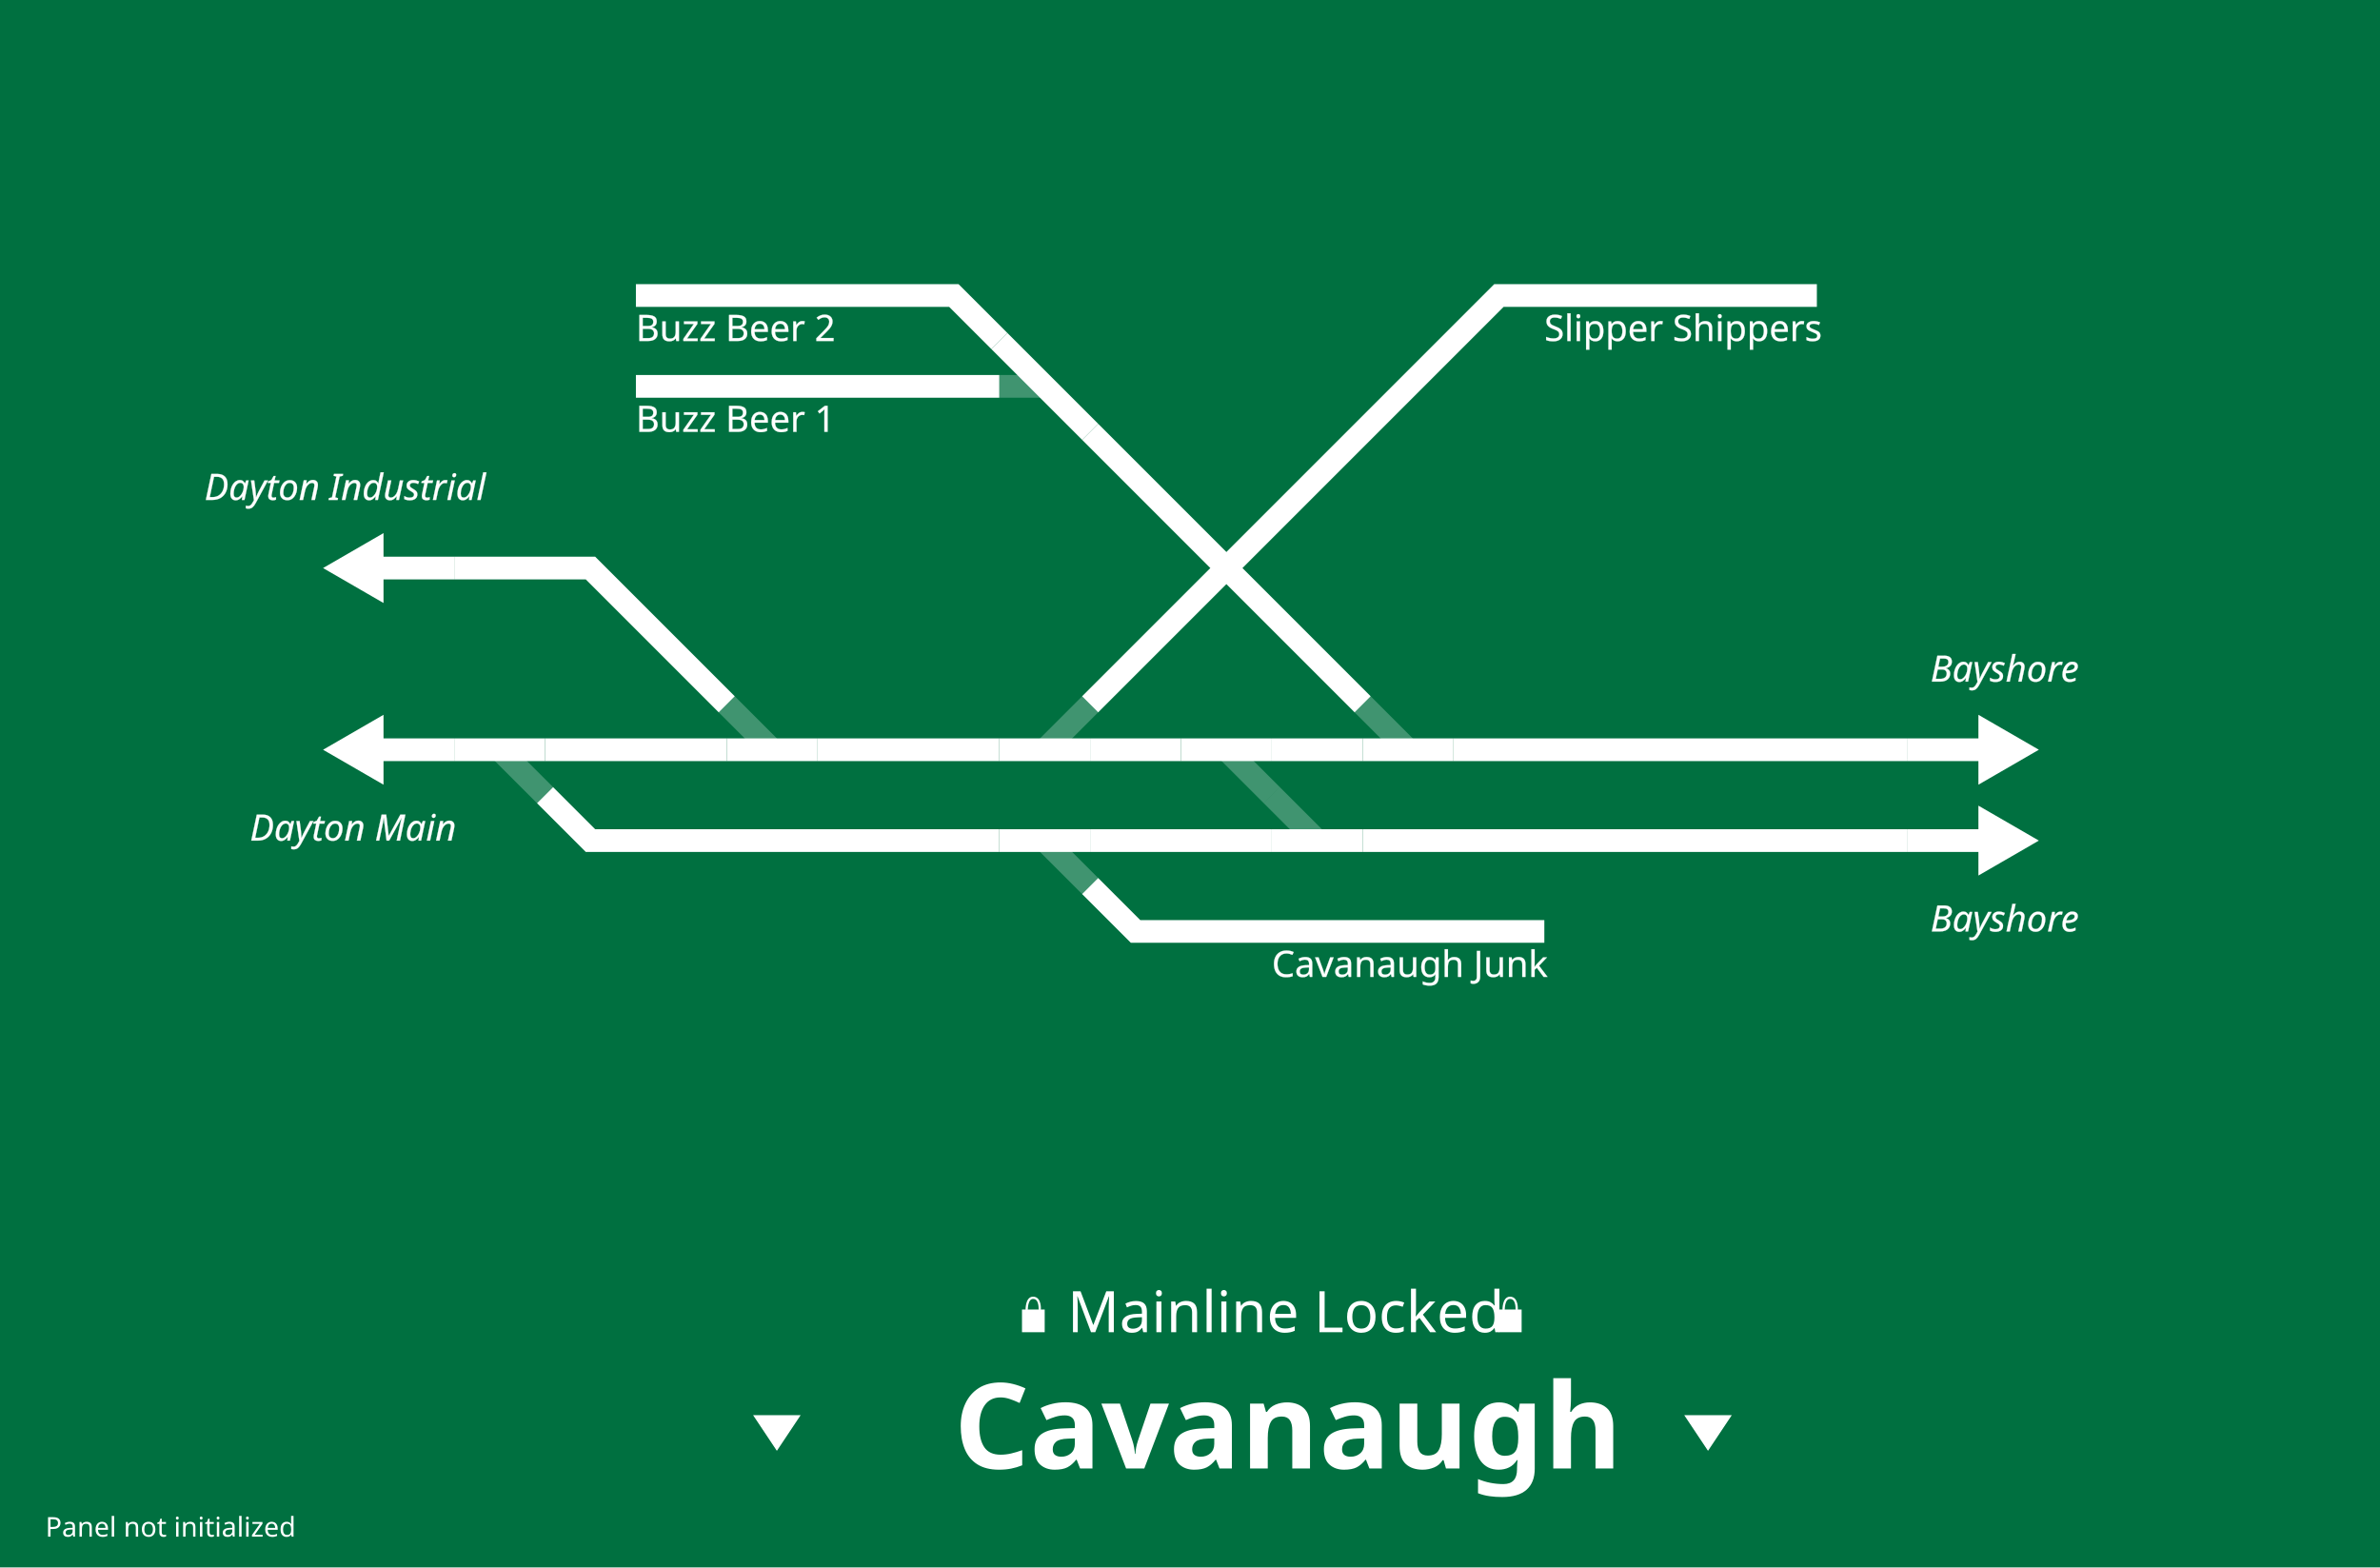
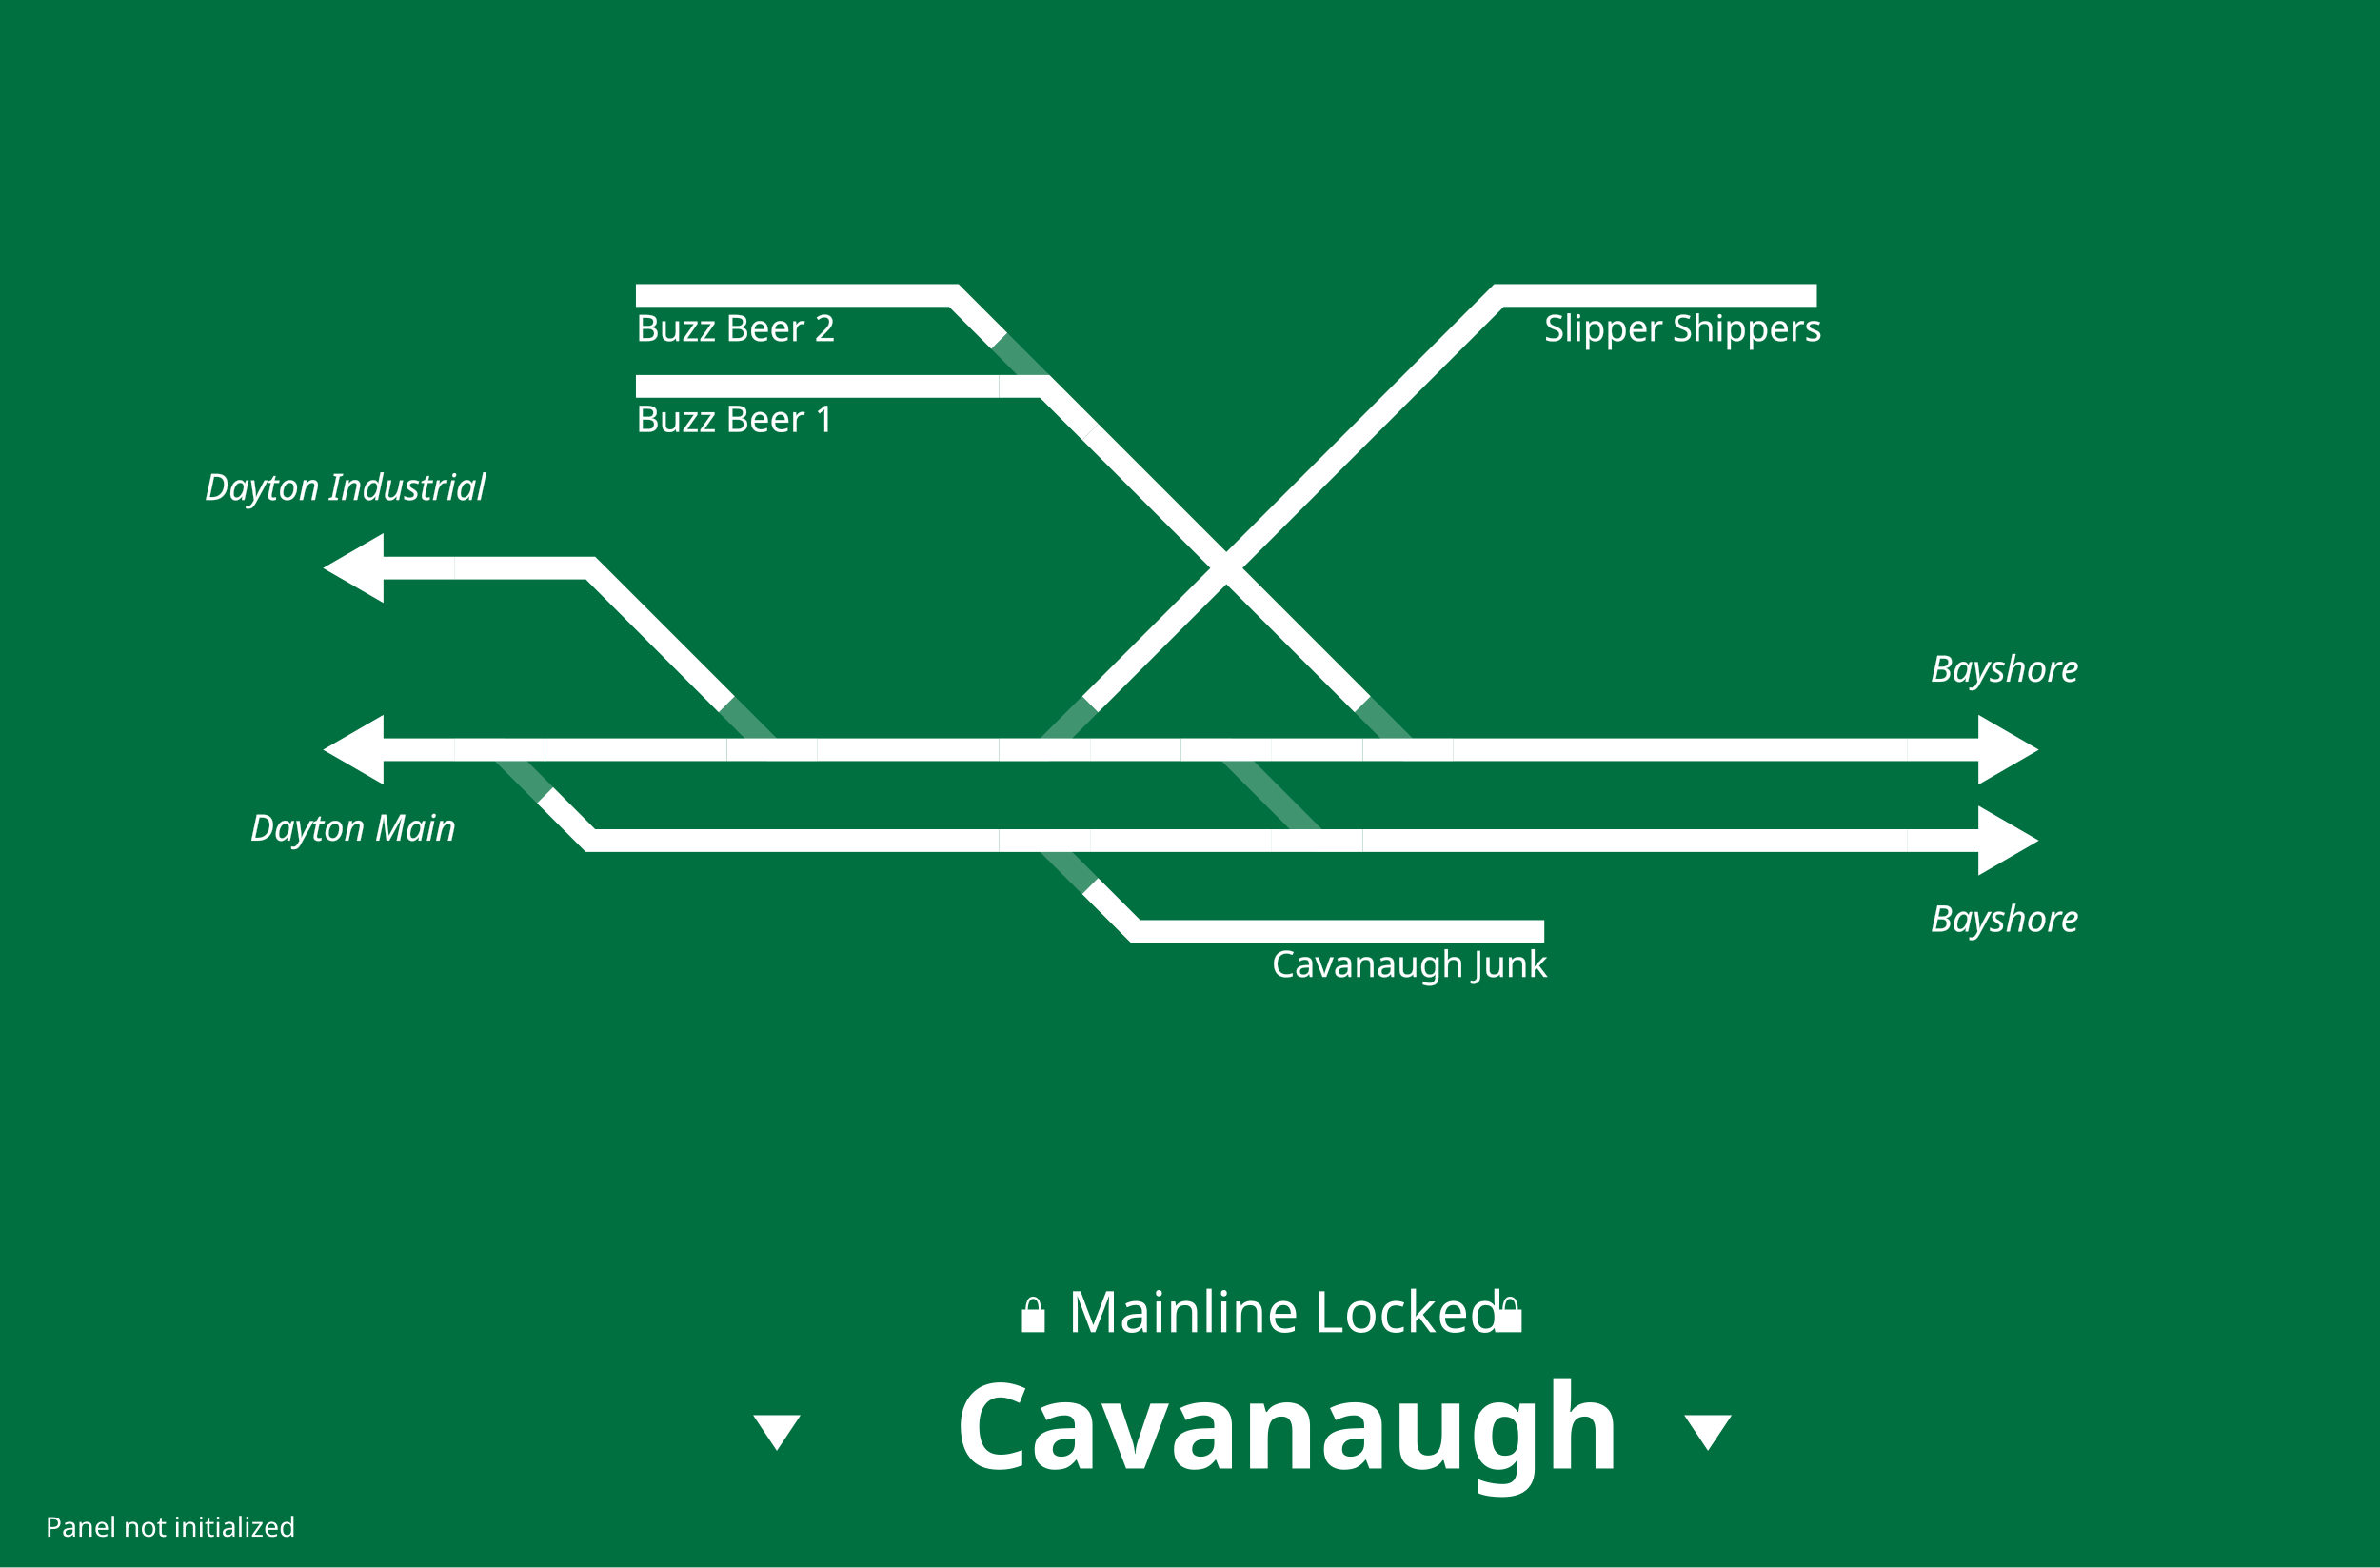
<svg xmlns="http://www.w3.org/2000/svg" xmlns:xlink="http://www.w3.org/1999/xlink" width="1047.958" height="690.115" id="svg2" version="1.1">
  <defs id="defs4">
    <linearGradient id="linearGradient5066">
      <stop style="stop-color:#000000;stop-opacity:0.188;" offset="0" id="stop5068" />
      <stop style="stop-color:#000000;stop-opacity:0;" offset="1" id="stop5070" />
    </linearGradient>
    <linearGradient id="linearGradient4692">
      <stop id="stop4694" offset="0" style="stop-color:#ffffff;stop-opacity:0.753;" />
      <stop id="stop4696" offset="1" style="stop-color:#ffffff;stop-opacity:0;" />
    </linearGradient>
    <linearGradient id="linearGradient4186">
      <stop style="stop-color:#808080;stop-opacity:1;" offset="0" id="stop4188" />
      <stop style="stop-color:#000000;stop-opacity:0;" offset="1" id="stop4190" />
    </linearGradient>
    <linearGradient id="linearGradient4137" paint="solid">
      <stop style="stop-color:#00ff00;stop-opacity:1;" offset="0" id="stop4139" />
    </linearGradient>
    <linearGradient xlink:href="#linearGradient4186" id="linearGradient4976" gradientUnits="userSpaceOnUse" x1="39.5" y1="75.114" x2="70.5" y2="75.114" />
    <linearGradient xlink:href="#linearGradient4186" id="linearGradient4978" gradientUnits="userSpaceOnUse" x1="39.5" y1="75.114" x2="70.5" y2="75.114" />
    <radialGradient xlink:href="#linearGradient4692" id="radialGradient5060" gradientUnits="userSpaceOnUse" cx="55" cy="75.114" fx="55" fy="75.114" r="15" />
    <radialGradient xlink:href="#linearGradient5066" id="radialGradient5064" gradientUnits="userSpaceOnUse" cx="55" cy="75.114" fx="55" fy="75.114" r="15" />
    <radialGradient xlink:href="#linearGradient4692" id="radialGradient4247" gradientUnits="userSpaceOnUse" cx="55" cy="75.114" fx="55" fy="75.114" r="15" />
    <radialGradient xlink:href="#linearGradient5066" id="radialGradient4249" gradientUnits="userSpaceOnUse" cx="55" cy="75.114" fx="55" fy="75.114" r="15" />
    <radialGradient xlink:href="#linearGradient5066" id="radialGradient4251" gradientUnits="userSpaceOnUse" cx="55" cy="75.114" fx="55" fy="75.114" r="15" />
    <linearGradient xlink:href="#linearGradient4186" id="linearGradient4253" gradientUnits="userSpaceOnUse" x1="39.5" y1="75.114" x2="70.5" y2="75.114" />
    <linearGradient xlink:href="#linearGradient4186" id="linearGradient4255" gradientUnits="userSpaceOnUse" x1="39.5" y1="75.114" x2="70.5" y2="75.114" />
    <marker orient="auto" refY="0" refX="0.6" id="TriangleAuthNBMarker" style="overflow:visible">
      <path id="TriangleAuthNBMarkerPath" d="m 5.77,0 -8.65,5 0,-10 8.65,5 z" style="fill:#00ff00;fill-rule:evenodd;stroke:#00ff00;stroke-width:1pt;marker-start:none" transform="scale(0.2,0.2)" />
    </marker>
    <marker orient="auto" refY="0" refX="-0.6" id="TriangleAuthSBMarker" style="overflow:visible">
      <path id="TriangleAuthSBMarkerPath" d="m 5.77,0 -8.65,5 0,-10 8.65,5 z" style="fill:#00ff00;fill-rule:evenodd;stroke:#00ff00;stroke-width:1pt;marker-start:none" transform="scale(-0.2,-0.2)" />
    </marker>
    <marker orient="auto" refY="0" refX="0.6" id="TriangleOccupiedNBMarker" style="overflow:visible">
      <path id="TriangleOccupiedNBMarkerPath" d="m 5.77,0 -8.65,5 0,-10 8.65,5 z" style="fill:#ff0000;fill-rule:evenodd;stroke:#ff0000;stroke-width:1pt;marker-start:none" transform="scale(0.2,0.2)" />
    </marker>
    <marker orient="auto" refY="0" refX="-0.6" id="TriangleOccupiedSBMarker" style="overflow:visible">
      <path id="TriangleOccupiedSBMarkerPath" d="m 5.77,0 -8.65,5 0,-10 8.65,5 z" style="fill:#ff0000;fill-rule:evenodd;stroke:#ff0000;stroke-width:1pt;marker-start:none" transform="scale(-0.2,-0.2)" />
    </marker>
    <marker orient="auto" refY="0" refX="0" id="TriangleOutM" style="overflow:visible">
      <path id="path4051" d="m 5.77,0 -8.65,5 0,-10 8.65,5 z" style="fill:#ffffff;fill-rule:evenodd;stroke:#ffffff;stroke-width:1pt;marker-start:none" transform="scale(0.25,0.25)" />
    </marker>
    <marker orient="auto" refY="0" refX="0" id="StopM" style="overflow:visible">
      <path id="path4078" d="M 0,5.65 0,-5.65" style="fill:none;stroke:#ffffff;stroke-width:2pt" transform="scale(0.4,0.4)" />
    </marker>
    <marker orient="auto" refY="0" refX="0" id="TriangleInM" style="overflow:visible">
      <path id="path4042" d="m 5.77,0 -8.65,5 0,-10 8.65,5 z" style="fill:#ffffff;fill-rule:evenodd;stroke:#ffffff;stroke-width:1pt;marker-start:none" transform="scale(-0.25,-0.25)" />
    </marker>
    <symbol id="turnout_0deg">
      <path style="fill:none;stroke:#ffffff;stroke-width:10;stroke-linecap:butt;stroke-linejoin:miter;stroke-miterlimit:4;stroke-opacity:0.25;stroke-dasharray:none" d="m 80,300 40,0" id="path3179" />
      <path id="path3181" d="m 80,280 20,20" style="fill:none;stroke:#ffffff;stroke-width:10;stroke-linecap:butt;stroke-linejoin:miter;stroke-miterlimit:4;stroke-opacity:0.25;stroke-dasharray:none" />
    </symbol>
    <symbol id="turnout_45deg">
      <path id="path3201" d="m 260,360 40,40" style="fill:none;stroke:#ffffff;stroke-width:10;stroke-linecap:butt;stroke-linejoin:miter;stroke-miterlimit:4;stroke-opacity:0.25;stroke-dasharray:none" />
      <path style="fill:none;stroke:#ffffff;stroke-width:10;stroke-linecap:butt;stroke-linejoin:miter;stroke-miterlimit:4;stroke-opacity:0.25;stroke-dasharray:none" d="m 260,380 20,0" id="path3203" />
    </symbol>
    <symbol id="ds">
      <path id="path3193" d="m 200,520 30,0" style="fill:none;stroke:#ffffff;stroke-width:10;stroke-linecap:butt;stroke-linejoin:miter;stroke-miterlimit:4;stroke-opacity:0.25;stroke-dasharray:none" />
      <path id="path3195" d="m 210,500 20,20" style="fill:none;stroke:#ffffff;stroke-width:10;stroke-linecap:butt;stroke-linejoin:round;stroke-miterlimit:4;stroke-opacity:0.25;stroke-dasharray:none" />
      <use height="690.115" width="1047.958" y="0" x="0" xlink:href="#doubleslip_guard" id="use3197" />
    </symbol>
    <symbol id="turnout_0deg_normal">
      <path id="turnout_0deg_normalSelected" d="m 80,300 40,0" style="fill:none;stroke:#ffffff;stroke-width:10;stroke-linecap:butt;stroke-linejoin:miter;stroke-miterlimit:4;stroke-opacity:1;stroke-dasharray:none" />
      <path style="fill:none;stroke:#ffffff;stroke-width:10;stroke-linecap:butt;stroke-linejoin:miter;stroke-miterlimit:4;stroke-opacity:0.25;stroke-dasharray:none" d="m 80,280 20,20" id="turnout_0deg_reverseUnselected" />
    </symbol>
    <symbol id="turnout_0deg_reverse">
      <path style="fill:none;stroke:#ffffff;stroke-width:10;stroke-linecap:butt;stroke-linejoin:miter;stroke-miterlimit:4;stroke-opacity:1;stroke-dasharray:none" d="m 80,280 20,20 20,0" id="turnout_0deg_reverseSelected" />
      <path id="turnout_0deg_normalUnselected" d="m 80,300 20,0" style="fill:none;stroke:#ffffff;stroke-width:10;stroke-linecap:butt;stroke-linejoin:miter;stroke-miterlimit:4;stroke-opacity:0.25;stroke-dasharray:none" />
    </symbol>
    <symbol id="turnout_45deg_reverse">
      <path id="turnout_45deg_reverseSelected" d="m 260,380 20,0 20,20" style="fill:none;stroke:#ffffff;stroke-width:10;stroke-linecap:butt;stroke-linejoin:miter;stroke-miterlimit:4;stroke-opacity:1;stroke-dasharray:none" />
      <path style="fill:none;stroke:#ffffff;stroke-width:10;stroke-linecap:butt;stroke-linejoin:miter;stroke-miterlimit:4;stroke-opacity:0.25;stroke-dasharray:none" d="m 260,360 20,20" id="turnout_45deg_normalUnselected" />
    </symbol>
    <symbol id="turnout_45deg_normal">
      <path style="fill:none;stroke:#ffffff;stroke-width:10;stroke-linecap:butt;stroke-linejoin:miter;stroke-miterlimit:4;stroke-opacity:1;stroke-dasharray:none" d="m 260,360 40,40" id="turnout_45deg_normalSelected" />
      <path id="turnout_45deg_reverseUnselected" d="m 260,380 20,0" style="fill:none;stroke:#ffffff;stroke-width:10;stroke-linecap:butt;stroke-linejoin:miter;stroke-miterlimit:4;stroke-opacity:0.25;stroke-dasharray:none" />
    </symbol>
    <symbol id="ds_normal">
      <path style="fill:none;stroke:#ffffff;stroke-width:10;stroke-linecap:butt;stroke-linejoin:miter;stroke-miterlimit:4;stroke-opacity:1;stroke-dasharray:none" d="m 200,520 30,0" id="ds_normal_selected" />
      <path style="fill:none;stroke:#ffffff;stroke-width:10;stroke-linecap:butt;stroke-linejoin:round;stroke-miterlimit:4;stroke-opacity:0.25;stroke-dasharray:none" d="m 210,500 20,20" id="ds_normal_unselected" />
      <use id="ds_normal_guard" xlink:href="#doubleslip_guard" x="0" y="0" width="1047.958" height="690.115" />
    </symbol>
    <symbol id="ds_reverse">
      <path id="ds_reverse_selected" d="m 210,500 20,20 2.071,0" style="fill:none;stroke:#ffffff;stroke-width:10;stroke-linecap:butt;stroke-linejoin:round;stroke-miterlimit:4;stroke-opacity:1;stroke-dasharray:none" />
      <path id="ds_reverse_unselected" d="m 200,520 30,0" style="fill:none;stroke:#ffffff;stroke-width:10;stroke-linecap:butt;stroke-linejoin:miter;stroke-miterlimit:4;stroke-opacity:0.25;stroke-dasharray:none" />
      <use height="690.115" width="1047.958" y="0" x="0" xlink:href="#doubleslip_guard" id="ds_reverse_guard" />
    </symbol>
    <symbol id="doubleslip_guard">
      <path style="fill:none;stroke:#ffffff;stroke-width:2;stroke-linecap:butt;stroke-linejoin:round;stroke-miterlimit:4;stroke-opacity:0.25;stroke-dasharray:none" d="m 221,501 12,12 10,0" id="path3187" />
      <path id="path3189" d="m 210,527 7,0" style="fill:none;stroke:#ffffff;stroke-width:2;stroke-linecap:butt;stroke-linejoin:round;stroke-miterlimit:4;stroke-opacity:0.25;stroke-dasharray:none" />
    </symbol>
    <symbol id="dblxovr_0deg_normal">
      <path style="opacity:0.203;fill:none;stroke:#ffffff;stroke-width:10;stroke-linecap:butt;stroke-linejoin:miter;stroke-miterlimit:4;stroke-opacity:1;stroke-dasharray:none" d="m 600,574.094 20,0 40,-40 20,0" id="path3963" />
      <path style="fill:none;stroke:#ffffff;stroke-width:10;stroke-linecap:butt;stroke-linejoin:miter;stroke-miterlimit:4;stroke-opacity:1;stroke-dasharray:none" d="m 600,534.094 80,0" id="path3965" />
      <path id="path3967" d="m 600,534.094 20,0 16.461,16.461" style="opacity:0.198;fill:none;stroke:#ffffff;stroke-width:10;stroke-linecap:butt;stroke-linejoin:miter;stroke-miterlimit:4;stroke-opacity:1;stroke-dasharray:none" />
      <path id="path3969" d="m 600,574.094 80,0" style="fill:none;stroke:#ffffff;stroke-width:10;stroke-linecap:butt;stroke-linejoin:miter;stroke-miterlimit:4;stroke-opacity:1;stroke-dasharray:none" />
      <path style="opacity:0.198;fill:none;stroke:#ffffff;stroke-width:10;stroke-linecap:butt;stroke-linejoin:miter;stroke-miterlimit:4;stroke-opacity:1;stroke-dasharray:none" d="m 680,574.094 -20,0 -16.461,-16.461" id="path3973" />
    </symbol>
    <symbol id="dblxovr_0deg_reverse">
      <path transform="translate(0,3.979257)" id="path3953" d="m 600,570.115 20,0 40,-40 20,0" style="fill:none;stroke:#ffffff;stroke-width:10;stroke-linecap:butt;stroke-linejoin:miter;stroke-miterlimit:4;stroke-opacity:1;stroke-dasharray:none" />
      <path id="path3959" d="m 600,574.094 80,0" style="opacity:0.25;fill:none;stroke:#ffffff;stroke-width:10;stroke-linecap:butt;stroke-linejoin:miter;stroke-miterlimit:4;stroke-opacity:1;stroke-dasharray:none" />
      <path style="fill:none;stroke:#ffffff;stroke-width:10;stroke-linecap:butt;stroke-linejoin:miter;stroke-miterlimit:4;stroke-opacity:1;stroke-dasharray:none" d="m 600,534.094 20,0 40,40 20,0" id="path3955" />
      <path style="opacity:0.25;fill:none;stroke:#ffffff;stroke-width:10;stroke-linecap:butt;stroke-linejoin:miter;stroke-miterlimit:4;stroke-opacity:1;stroke-dasharray:none" d="m 600,534.094 80,0" id="path3961" />
    </symbol>
    <symbol id="dblxovr_45deg_normal">
      <path style="opacity:0.25;fill:none;stroke:#ffffff;stroke-width:10;stroke-linecap:butt;stroke-linejoin:miter;stroke-miterlimit:4;stroke-opacity:1;stroke-dasharray:none" d="m 740,594.094 0,25" id="path3916" />
      <path style="opacity:0.25;fill:none;stroke:#ffffff;stroke-width:10;stroke-linecap:butt;stroke-linejoin:miter;stroke-miterlimit:4;stroke-opacity:1;stroke-dasharray:none" d="m 710,624.094 60,0" id="path3918" />
      <path style="fill:none;stroke:#ffffff;stroke-width:10;stroke-linecap:butt;stroke-linejoin:miter;stroke-miterlimit:4;stroke-opacity:1;stroke-dasharray:none" d="m 720,574.094 70,70" id="path3920" />
      <path id="path3922" d="m 690,604.094 70,70" style="fill:none;stroke:#ffffff;stroke-width:10;stroke-linecap:butt;stroke-linejoin:miter;stroke-miterlimit:4;stroke-opacity:1;stroke-dasharray:none" />
      <path id="path3924" d="m 740,629.094 0,25" style="opacity:0.25;fill:none;stroke:#ffffff;stroke-width:10;stroke-linecap:butt;stroke-linejoin:miter;stroke-miterlimit:4;stroke-opacity:1;stroke-dasharray:none" />
    </symbol>
    <symbol id="dblxovr_45deg_reverse">
      <path id="path3122" d="m 720,574.094 20,20 0,60 20,20" style="fill:none;stroke:#ffffff;stroke-width:10;stroke-linecap:butt;stroke-linejoin:miter;stroke-miterlimit:4;stroke-opacity:1;stroke-dasharray:none" />
      <path id="path3124" d="m 690,604.094 20,20 60,0 20,20" style="fill:none;stroke:#ffffff;stroke-width:10;stroke-linecap:butt;stroke-linejoin:miter;stroke-miterlimit:4;stroke-opacity:1;stroke-dasharray:none" />
      <path id="path3912" d="m 720,574.094 70,70" style="opacity:0.25;fill:none;stroke:#ffffff;stroke-width:10;stroke-linecap:butt;stroke-linejoin:miter;stroke-miterlimit:4;stroke-opacity:1;stroke-dasharray:none" />
      <path style="opacity:0.25;fill:none;stroke:#ffffff;stroke-width:10;stroke-linecap:butt;stroke-linejoin:miter;stroke-miterlimit:4;stroke-opacity:1;stroke-dasharray:none" d="m 690,604.094 70,70" id="path3914" />
    </symbol>
  </defs>
  <g id="backgroundLayer" transform="translate(0,-312.2474)" style="display:inline">
    <rect style="fill:#007040;fill-opacity:1;fill-rule:evenodd;stroke:none" id="panelBackgroundSmall" width="1047.958" height="690.115" x="0" y="312.247" />
  </g>
  <g id="textLayer" transform="translate(0,-3.979754)" style="display:inline">
    <text xml:space="preserve" style="font-size:52.338px;font-style:normal;font-variant:normal;font-weight:bold;font-stretch:normal;text-align:start;line-height:125%;letter-spacing:0px;word-spacing:0px;writing-mode:lr-tb;text-anchor:start;fill:#ffffff;fill-opacity:1;stroke:none;font-family:Trebuchet MS;-inkscape-font-specification:Trebuchet MS Bold" x="420" y="650.561" id="panelTitle">
      <tspan id="tspan3823" x="420" y="650.561">Cavanaugh</tspan>
    </text>
    <text id="panelStatus" y="680.561" x="20" style="font-size:12px;font-style:normal;font-variant:normal;font-weight:normal;font-stretch:normal;text-align:start;line-height:125%;letter-spacing:0px;word-spacing:0px;writing-mode:lr-tb;text-anchor:start;fill:#ffffff;fill-opacity:1;stroke:none;font-family:Trebuchet MS;-inkscape-font-specification:Trebuchet MS" xml:space="preserve">
      <tspan y="680.561" x="20" id="tspanPanelStatus">Panel not initialized</tspan>
    </text>
    <path style="fill:#ffffff;fill-opacity:1;stroke:#ffffff;stroke-width:0.5px;stroke-linecap:butt;stroke-linejoin:miter;stroke-opacity:1" d="m 342.068,642.323 -10,-15 20,0 z" id="leftLevelTriangle" />
    <use x="0" y="0" xlink:href="#leftLevelTriangle" id="rightLevelTriangle" transform="translate(410,2.9515625e-6)" width="1047.958" height="690.115" />
    <g id="mainlineLockedGroup" transform="translate(70,486.4666)">
      <text xml:space="preserve" style="font-size:25.23px;font-style:normal;font-variant:normal;font-weight:normal;font-stretch:normal;text-align:start;line-height:125%;letter-spacing:0px;word-spacing:0px;writing-mode:lr-tb;text-anchor:start;fill:#ffffff;fill-opacity:1;stroke:none;font-family:Trebuchet MS;-inkscape-font-specification:Trebuchet MS" x="400" y="104.094" id="mainlineLockedText">
        <tspan y="104.094" x="400" id="tspan3321">Mainline Locked</tspan>
      </text>
      <g id="leftLock">
        <rect id="lockBody" width="10" height="10" x="380" y="94.094" style="fill:#ffffff;fill-opacity:1;stroke:none" />
        <path style="fill:none;stroke:#ffffff;stroke-width:1px;stroke-linecap:butt;stroke-linejoin:miter;stroke-opacity:1" d="m 382.068,94.274 c 0,0 -0.12,-5.383 2.818,-5.323 3.358,-0.06 2.924,5.323 2.924,5.323" id="path4159" />
      </g>
      <use height="690.115" width="1047.958" transform="translate(210,1.3237304e-6)" id="rightLock" xlink:href="#leftLock" y="0" x="0" />
    </g>
  </g>
  <g id="industrialTrackLayer" transform="translate(0,-3.979754)" style="display:inline">
-     <use x="0" y="0" xlink:href="#turnout_45deg_normal" id="TO104" transform="translate(180,-205.9055)" width="1047.958" height="740.115">
-       </use>
    <path style="fill:none;stroke:#ffffff;stroke-width:10;stroke-linecap:butt;stroke-linejoin:miter;stroke-miterlimit:4;stroke-opacity:1;stroke-dasharray:none" d="m 680,414.094 -180,0 -20,-20" id="class2NorthPath" />
-     <use height="740.115" width="1047.958" transform="translate(520,34.0945)" id="TO105" xlink:href="#turnout_0deg_normal" y="0" x="0">
-       </use>
+     <g id="g3187" transform="matrix(-1,0,0,-1,880,588.189)">
+       <path style="fill:none;stroke:#ffffff;stroke-width:10;stroke-linecap:butt;stroke-linejoin:miter;stroke-miterlimit:4;stroke-opacity:1;stroke-dasharray:none" d="m 440,414.094 -20,0 -20,-20" id="TO104.R" />
+       <path id="TO104.N" d="m 440,434.094 c -13.333,-13.333 -26.667,-26.667 -40,-40" style="opacity:0.25;fill:none;stroke:#ffffff;stroke-width:10;stroke-linecap:butt;stroke-linejoin:miter;stroke-miterlimit:4;stroke-opacity:1;stroke-dasharray:none" />
+     </g>
+     <g id="g3199" transform="matrix(-1,0,0,-1,1080,868.189)">
+       <path style="opacity:0.25;fill:none;stroke:#ffffff;stroke-width:10;stroke-linecap:butt;stroke-linejoin:miter;stroke-miterlimit:4;stroke-opacity:1;stroke-dasharray:none" d="m 520,514.095 20,20 20,0" id="TO100A.R" />
+       <path id="TO100A.N" d="m 520,534.095 40,0" style="fill:none;stroke:#ffffff;stroke-width:10;stroke-linecap:butt;stroke-linejoin:miter;stroke-miterlimit:4;stroke-opacity:1;stroke-dasharray:none" />
+     </g>
+     <g id="g3524" transform="translate(40,-160)">
+       <path style="opacity:0.25;fill:none;stroke:#ffffff;stroke-width:10;stroke-linecap:butt;stroke-linejoin:miter;stroke-miterlimit:4;stroke-opacity:1;stroke-dasharray:none" d="m 520,514.095 20,20 20,0" id="TO100B.R" />
+       <path id="TO100B.N" d="m 520,534.095 40,0" style="fill:none;stroke:#ffffff;stroke-width:10;stroke-linecap:butt;stroke-linejoin:miter;stroke-miterlimit:4;stroke-opacity:1;stroke-dasharray:none" />
+     </g>
+     <g id="g3532" transform="matrix(-1,0,0,-1,1000,908.189)">
+       <path style="opacity:0.25;fill:none;stroke:#ffffff;stroke-width:10;stroke-linecap:butt;stroke-linejoin:miter;stroke-miterlimit:4;stroke-opacity:1;stroke-dasharray:none" d="m 520,514.095 20,20 20,0" id="TO102.R" />
+       <path id="TO102.N" d="m 520,534.095 40,0" style="fill:none;stroke:#ffffff;stroke-width:10;stroke-linecap:butt;stroke-linejoin:miter;stroke-miterlimit:4;stroke-opacity:1;stroke-dasharray:none" />
+     </g>
+     <g id="g3536" transform="matrix(-1,0,0,1,1000,-200)">
+       <path style="opacity:0.25;fill:none;stroke:#ffffff;stroke-width:10;stroke-linecap:butt;stroke-linejoin:miter;stroke-miterlimit:4;stroke-opacity:1;stroke-dasharray:none" d="m 520,514.095 20,20 20,0" id="TO103.R" />
+       <path id="TO103.N" d="m 520,534.095 40,0" style="fill:none;stroke:#ffffff;stroke-width:10;stroke-linecap:butt;stroke-linejoin:miter;stroke-miterlimit:4;stroke-opacity:1;stroke-dasharray:none" />
+     </g>
+     <g id="g3540" transform="translate(80,-200)">
+       <path style="opacity:0.25;fill:none;stroke:#ffffff;stroke-width:10;stroke-linecap:butt;stroke-linejoin:miter;stroke-miterlimit:4;stroke-opacity:1;stroke-dasharray:none" d="m 520,514.095 20,20 20,0" id="TO105.R" />
+       <path id="TO105.N" d="m 520,534.095 40,0" style="fill:none;stroke:#ffffff;stroke-width:10;stroke-linecap:butt;stroke-linejoin:miter;stroke-miterlimit:4;stroke-opacity:1;stroke-dasharray:none" />
+     </g>
+     <g id="g3544" transform="translate(-200,-200)">
+       <path style="opacity:0.25;fill:none;stroke:#ffffff;stroke-width:10;stroke-linecap:butt;stroke-linejoin:miter;stroke-miterlimit:4;stroke-opacity:1;stroke-dasharray:none" d="m 520,514.095 20,20 20,0" id="TO106.R" />
+       <path id="TO106.N" d="m 520,534.095 40,0" style="fill:none;stroke:#ffffff;stroke-width:10;stroke-linecap:butt;stroke-linejoin:miter;stroke-miterlimit:4;stroke-opacity:1;stroke-dasharray:none" />
+     </g>
    <path id="departureNorthPath" d="m 480,314.094 180,-180 140,0" style="fill:none;stroke:#ffffff;stroke-width:10;stroke-linecap:butt;stroke-linejoin:miter;stroke-miterlimit:4;stroke-opacity:1;stroke-dasharray:none" />
-     <use height="740.115" width="1047.958" transform="translate(240,34.0945)" id="TO106" xlink:href="#turnout_0deg_normal" y="0" x="0">
-       </use>
-     <use xlink:href="#turnout_0deg_normal" x="0" y="0" id="TO102" transform="matrix(-1,0,0,-1,560,674.0945)" width="1047.958" height="740.115">
-       </use>
-     <use height="740.115" width="1047.958" transform="matrix(-1,0,0,1,560,34.0945)" id="TO103" y="0" x="0" xlink:href="#turnout_0deg_normal">
-       </use>
-     <use xlink:href="#turnout_0deg_normal" x="0" y="0" id="TO100A" transform="matrix(-1,0,0,-1,640,634.0945)" width="1047.958" height="740.115">
-       </use>
-     <use height="740.115" width="1047.958" transform="translate(480,74.0945)" id="TO100B" y="0" x="0" xlink:href="#turnout_0deg_normal">
-       </use>
    <path id="path3245" d="m 560,374.094 -80,0" style="fill:none;stroke:#ffffff;stroke-width:10;stroke-linecap:butt;stroke-linejoin:miter;stroke-miterlimit:4;stroke-opacity:1;stroke-dasharray:none" />
    <path id="path3256" d="m 480,194.095 120,120" style="fill:none;stroke:#ffffff;stroke-width:10;stroke-linecap:butt;stroke-linejoin:miter;stroke-miterlimit:4;stroke-opacity:1;stroke-dasharray:none" />
    <path style="fill:none;stroke:#ffffff;stroke-width:10;stroke-linecap:butt;stroke-linejoin:miter;stroke-miterlimit:4;stroke-opacity:1;stroke-dasharray:none" d="m 440,154.095 -20,-20 -140,0" id="path3251" />
    <path style="fill:none;stroke:#ffffff;stroke-width:10;stroke-linecap:butt;stroke-linejoin:miter;stroke-miterlimit:4;stroke-opacity:1;stroke-dasharray:none" d="m 440,174.095 -160,0" id="path3258" />
    <path id="path3260" d="m 520,334.094 -40,0" style="fill:none;stroke:#ffffff;stroke-width:10;stroke-linecap:butt;stroke-linejoin:miter;stroke-miterlimit:4;stroke-opacity:1;stroke-dasharray:none" />
    <path style="fill:none;stroke:#ffffff;stroke-width:10;stroke-linecap:butt;stroke-linejoin:miter;stroke-miterlimit:4;stroke-opacity:1;stroke-dasharray:none" d="m 600,334.094 -40,0" id="path3262" />
    <path id="path3264" d="m 440,334.094 -80,0" style="fill:none;stroke:#ffffff;stroke-width:10;stroke-linecap:butt;stroke-linejoin:miter;stroke-miterlimit:4;stroke-opacity:1;stroke-dasharray:none" />
    <path style="fill:none;stroke:#ffffff;stroke-width:10;stroke-linecap:butt;stroke-linejoin:miter;stroke-miterlimit:4;stroke-opacity:1;stroke-dasharray:none" d="m 840,334.094 -200,0" id="path3266" />
    <path id="path3268" d="m 840,374.094 -240,0" style="fill:none;stroke:#ffffff;stroke-width:10;stroke-linecap:butt;stroke-linejoin:miter;stroke-miterlimit:4;stroke-opacity:1;stroke-dasharray:none" />
    <path style="fill:none;stroke:#ffffff;stroke-width:10;stroke-linecap:butt;stroke-linejoin:miter;stroke-miterlimit:4;stroke-opacity:1;stroke-dasharray:none;marker-start:url(#TriangleInM);display:inline" d="m 880,334.094 -40,0" id="path3233" />
    <path id="path3235" d="m 880,374.094 -40,0" style="fill:none;stroke:#ffffff;stroke-width:10;stroke-linecap:butt;stroke-linejoin:miter;stroke-miterlimit:4;stroke-opacity:1;stroke-dasharray:none;marker-start:url(#TriangleInM);display:inline" />
    <path id="path3332" d="m 160,254.095 40,0" style="fill:none;stroke:#ffffff;stroke-width:10;stroke-linecap:butt;stroke-linejoin:miter;stroke-miterlimit:4;stroke-opacity:1;stroke-dasharray:none;marker-start:url(#TriangleInM);display:inline" />
    <path style="fill:none;stroke:#ffffff;stroke-width:10;stroke-linecap:butt;stroke-linejoin:miter;stroke-miterlimit:4;stroke-opacity:1;stroke-dasharray:none" d="m 440,374.094 -180,0 -20,-20" id="path3313" />
    <path id="path3315" d="m 320,314.094 c -20,-20 -40,-40 -60,-60 l -60,0" style="fill:none;stroke:#ffffff;stroke-width:10;stroke-linecap:butt;stroke-linejoin:miter;stroke-miterlimit:4;stroke-opacity:1;stroke-dasharray:none" />
    <path style="fill:none;stroke:#ffffff;stroke-width:10;stroke-linecap:butt;stroke-linejoin:miter;stroke-miterlimit:4;stroke-opacity:1;stroke-dasharray:none" d="m 320,334.094 -80,0" id="path3150" />
  </g>
  <g id="mainlineTrackLayer" transform="translate(0,-3.979754)" style="display:inline">
    <path style="fill:none;stroke:#ffffff;stroke-width:10;stroke-linecap:butt;stroke-linejoin:miter;stroke-miterlimit:4;stroke-opacity:1;stroke-dasharray:none;marker-start:url(#TriangleInM)" d="m 160,334.094 40,0" id="path4255" />
-     <use style="display:inline" height="740.115" width="1047.958" transform="matrix(-1,0,0,-1,320,634.0945)" id="TO101" y="0" x="0" xlink:href="#turnout_0deg_normal">
-       </use>
+     <g style="display:inline" id="g3528" transform="matrix(-1,0,0,-1,760,868.189)">
+       <path style="opacity:0.25;fill:none;stroke:#ffffff;stroke-width:10;stroke-linecap:butt;stroke-linejoin:miter;stroke-miterlimit:4;stroke-opacity:1;stroke-dasharray:none" d="m 520,514.095 20,20 20,0" id="TO101.R" />
+       <path id="TO101.N" d="m 520,534.095 40,0" style="fill:none;stroke:#ffffff;stroke-width:10;stroke-linecap:butt;stroke-linejoin:miter;stroke-miterlimit:4;stroke-opacity:1;stroke-dasharray:none" />
+     </g>
  </g>
  <g id="mainlinePanelLinkLayer" transform="translate(0,-5.4327394e-5)" style="display:inline">
-     <a xlink:href="Dayton.svg" transform="translate(-20,124.0001)" id="daytonMainLink">
+     <a xlink:href="Dayton.svg" id="daytonMainLink" transform="translate(-20,124.0001)">
      <text id="text3335" y="246.115" x="130" style="font-size:16px;font-style:italic;font-variant:normal;font-weight:normal;font-stretch:normal;text-align:start;line-height:125%;letter-spacing:0px;word-spacing:0px;writing-mode:lr-tb;text-anchor:start;fill:#ffffff;fill-opacity:1;stroke:#ffffff;stroke-width:0.1;stroke-miterlimit:4;stroke-opacity:1;stroke-dasharray:none;font-family:Trebuchet MS;-inkscape-font-specification:Trebuchet MS Italic" xml:space="preserve">
        <tspan y="246.115" x="130" id="tspan3337">Dayton Main</tspan>
      </text>
    </a>
-     <a xlink:href="Dayton.svg" id="daytonIndustrialLink" transform="translate(-20,134)">
+     <a xlink:href="Dayton.svg" transform="translate(-20,134)" id="daytonIndustrialLink">
      <text id="text3305" y="86.115" x="110" style="font-size:16px;font-style:italic;font-variant:normal;font-weight:normal;font-stretch:normal;text-align:start;line-height:125%;letter-spacing:0px;word-spacing:0px;writing-mode:lr-tb;text-anchor:start;fill:#ffffff;fill-opacity:1;stroke:#ffffff;stroke-width:0.1;stroke-miterlimit:4;stroke-opacity:1;stroke-dasharray:none;font-family:Trebuchet MS;-inkscape-font-specification:Trebuchet MS Italic" xml:space="preserve">
        <tspan id="tspan3307" y="86.115" x="110">Dayton Industrial</tspan>
      </text>
    </a>
  </g>
  <g id="industrialPanelLinkLayer" transform="translate(0,-5.0432739e-4)" style="display:inline">
-     <a xlink:href="Bayshore.svg" id="bayshoreLink" transform="translate(710,164.0005)" style="display:inline">
+     <a xlink:href="Bayshore.svg" style="display:inline" transform="translate(710,164.0005)" id="bayshoreLink">
      <text id="text3225" y="136.115" x="140" style="font-size:16px;font-style:italic;font-variant:normal;font-weight:normal;font-stretch:normal;text-align:start;line-height:125%;letter-spacing:0px;word-spacing:0px;writing-mode:lr-tb;text-anchor:start;fill:#ffffff;fill-opacity:1;stroke:#ffffff;stroke-width:0.1;stroke-miterlimit:4;stroke-opacity:1;stroke-dasharray:none;font-family:Trebuchet MS;-inkscape-font-specification:Trebuchet MS Italic" xml:space="preserve">
        <tspan y="136.115" x="140" id="tspan3227">Bayshore</tspan>
      </text>
      <text xml:space="preserve" style="font-size:16px;font-style:italic;font-variant:normal;font-weight:normal;font-stretch:normal;text-align:start;line-height:125%;letter-spacing:0px;word-spacing:0px;writing-mode:lr-tb;text-anchor:start;fill:#ffffff;fill-opacity:1;stroke:#ffffff;stroke-width:0.1;stroke-miterlimit:4;stroke-opacity:1;stroke-dasharray:none;font-family:Trebuchet MS;-inkscape-font-specification:Trebuchet MS Italic" x="140" y="246.115" id="text3229">
        <tspan id="tspan3231" x="140" y="246.115">Bayshore</tspan>
      </text>
    </a>
  </g>
  <g id="trackNameLayer" transform="translate(0,-5.4327394e-5)" style="display:inline">
    <text xml:space="preserve" style="font-size:16px;font-style:normal;font-variant:normal;font-weight:normal;font-stretch:normal;text-align:start;line-height:125%;letter-spacing:0px;word-spacing:0px;writing-mode:lr-tb;text-anchor:start;fill:#ffffff;fill-opacity:1;stroke:#ffffff;stroke-width:0.1;stroke-miterlimit:4;stroke-opacity:1;stroke-dasharray:none;font-family:Trebuchet MS;-inkscape-font-specification:Trebuchet MS" x="680" y="150.115" id="text4498">
      <tspan x="680" y="150.115" id="tspan3270">Slipper Shippers</tspan>
    </text>
    <text xml:space="preserve" style="font-size:16px;font-style:normal;font-variant:normal;font-weight:normal;font-stretch:normal;text-align:start;line-height:125%;letter-spacing:0px;word-spacing:0px;writing-mode:lr-tb;text-anchor:start;fill:#ffffff;fill-opacity:1;stroke:#ffffff;stroke-width:0.1;stroke-miterlimit:4;stroke-opacity:1;stroke-dasharray:none;font-family:Trebuchet MS;-inkscape-font-specification:Trebuchet MS" x="560" y="430.115" id="text3266">
      <tspan id="tspan3268" x="560" y="430.115">Cavanaugh Junk</tspan>
    </text>
    <text id="text3274" y="150.115" x="280" style="font-size:16px;font-style:normal;font-variant:normal;font-weight:normal;font-stretch:normal;text-align:start;line-height:125%;letter-spacing:0px;word-spacing:0px;writing-mode:lr-tb;text-anchor:start;fill:#ffffff;fill-opacity:1;stroke:#ffffff;stroke-width:0.1;stroke-miterlimit:4;stroke-opacity:1;stroke-dasharray:none;font-family:Trebuchet MS;-inkscape-font-specification:Trebuchet MS" xml:space="preserve">
      <tspan id="tspan3276" y="150.115" x="280">Buzz Beer 2</tspan>
    </text>
    <text xml:space="preserve" style="font-size:16px;font-style:normal;font-variant:normal;font-weight:normal;font-stretch:normal;text-align:start;line-height:125%;letter-spacing:0px;word-spacing:0px;writing-mode:lr-tb;text-anchor:start;fill:#ffffff;fill-opacity:1;stroke:#ffffff;stroke-width:0.1;stroke-miterlimit:4;stroke-opacity:1;stroke-dasharray:none;font-family:Trebuchet MS;-inkscape-font-specification:Trebuchet MS" x="280" y="190.115" id="text3278">
      <tspan x="280" y="190.115" id="tspan3280">Buzz Beer 1</tspan>
    </text>
  </g>
</svg>
